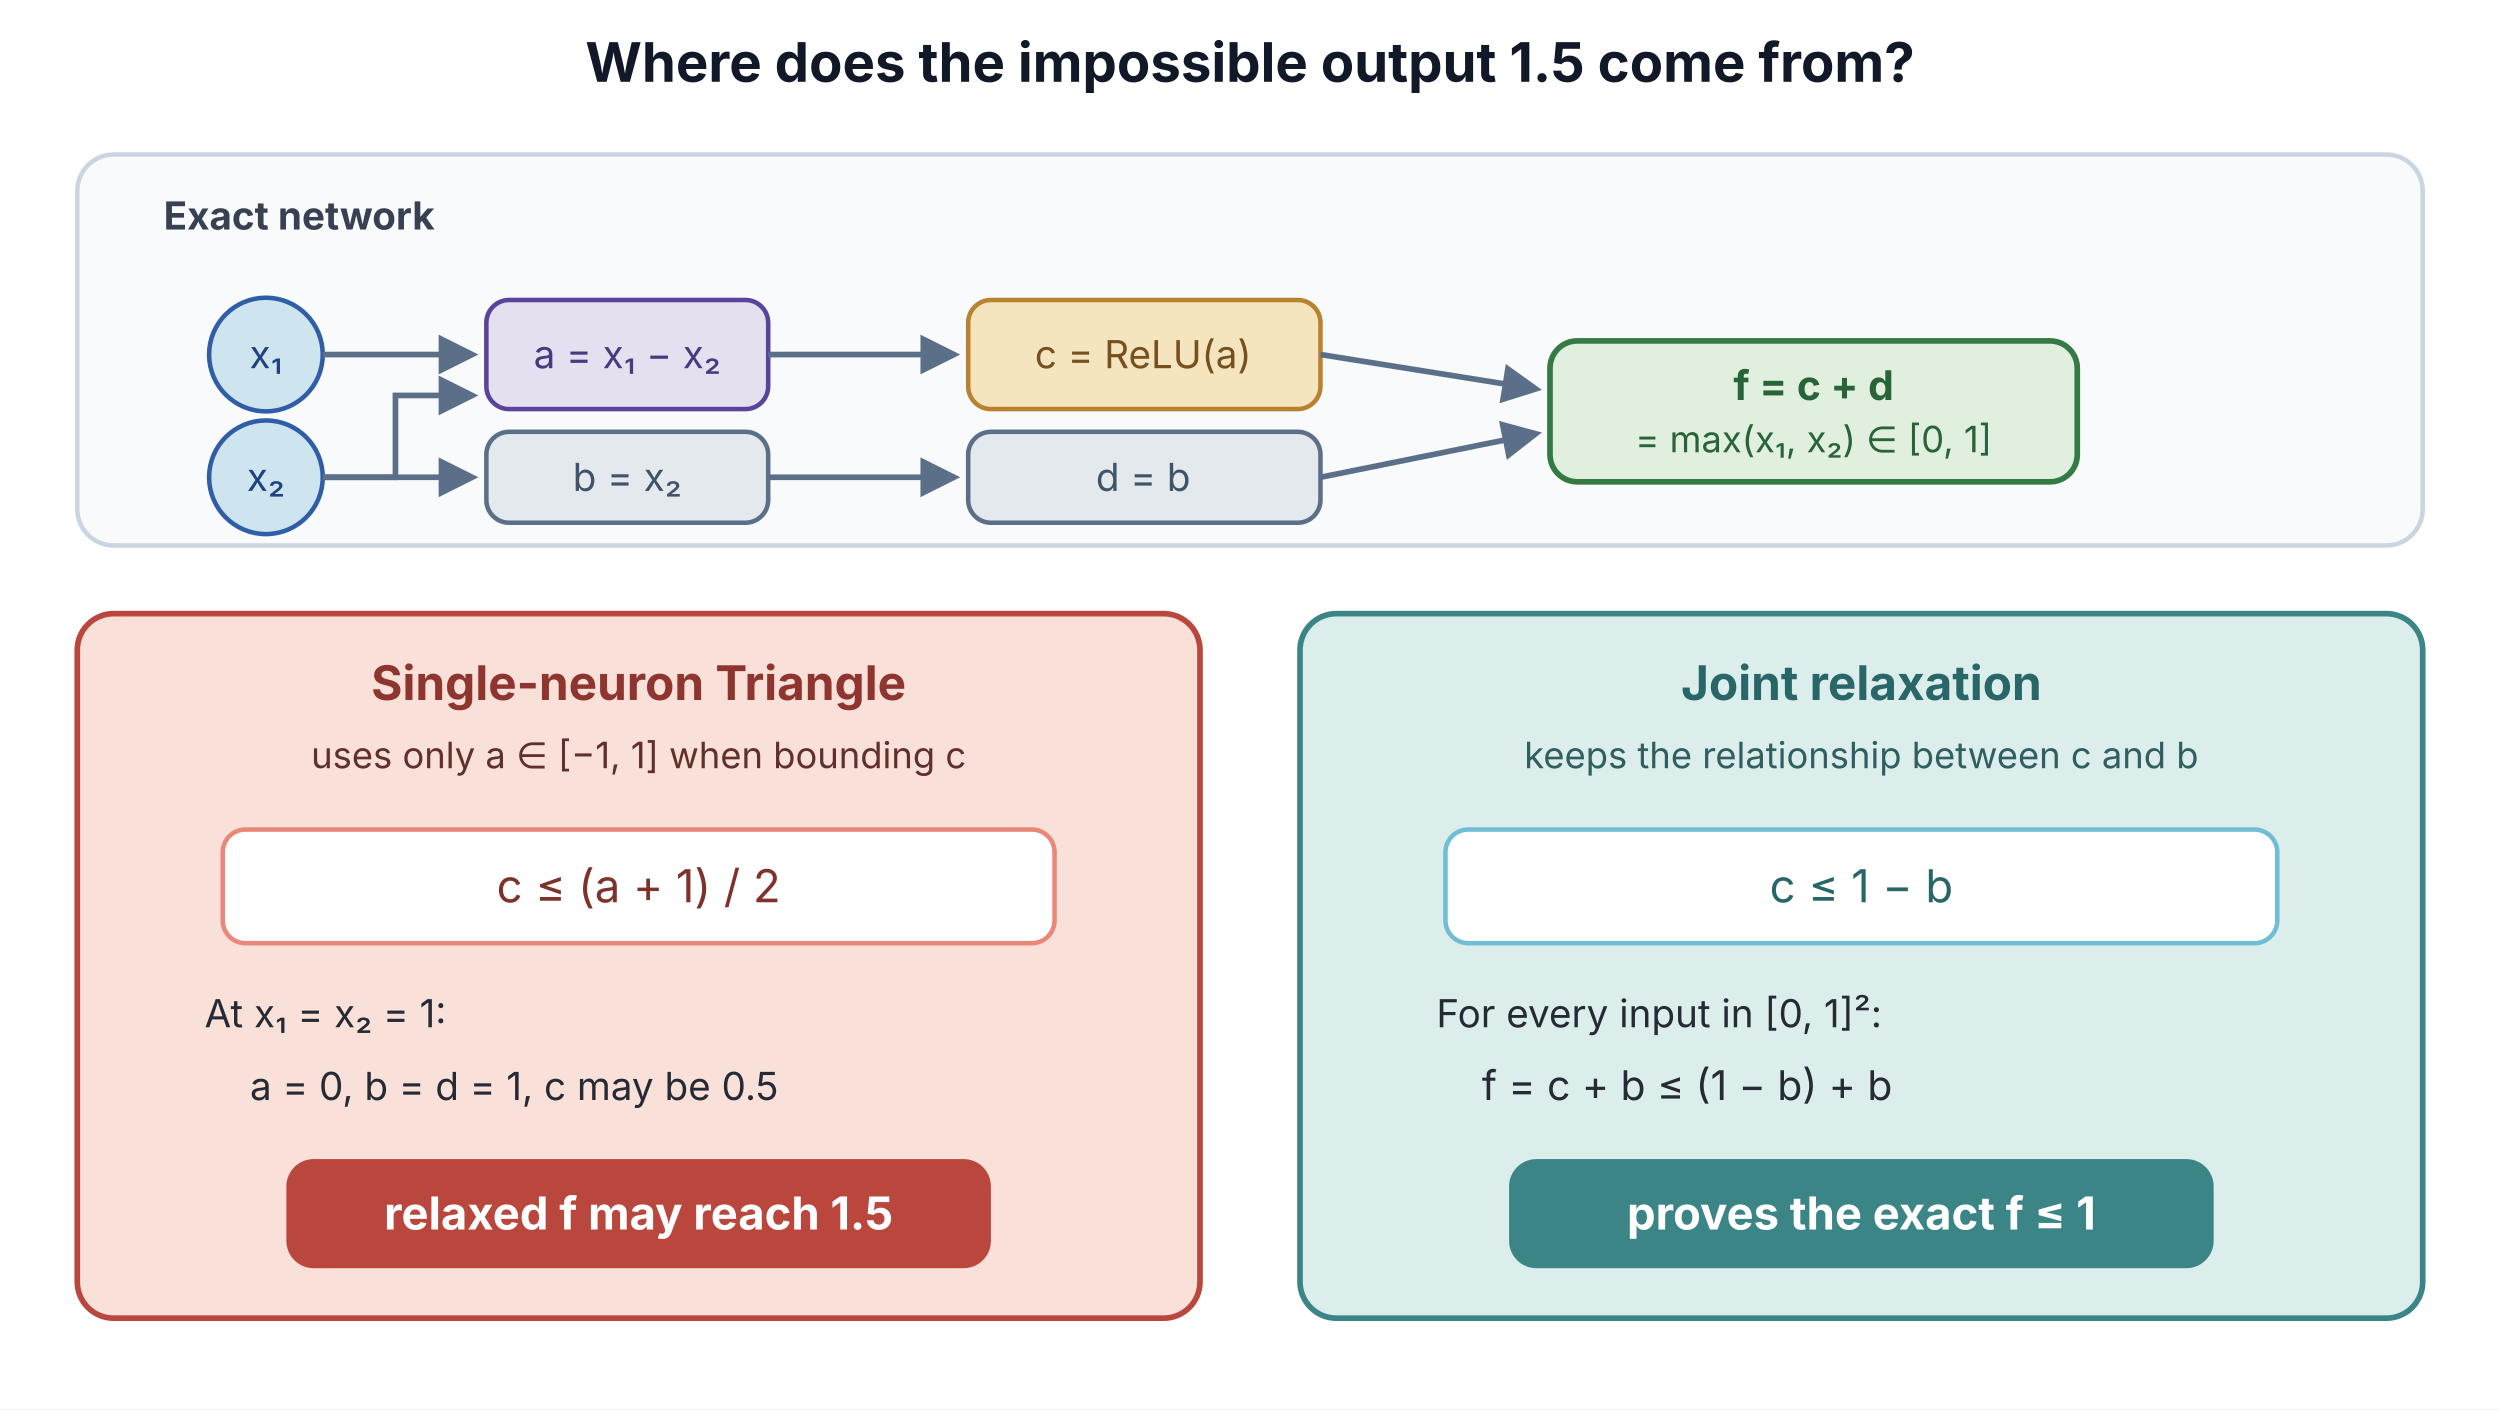
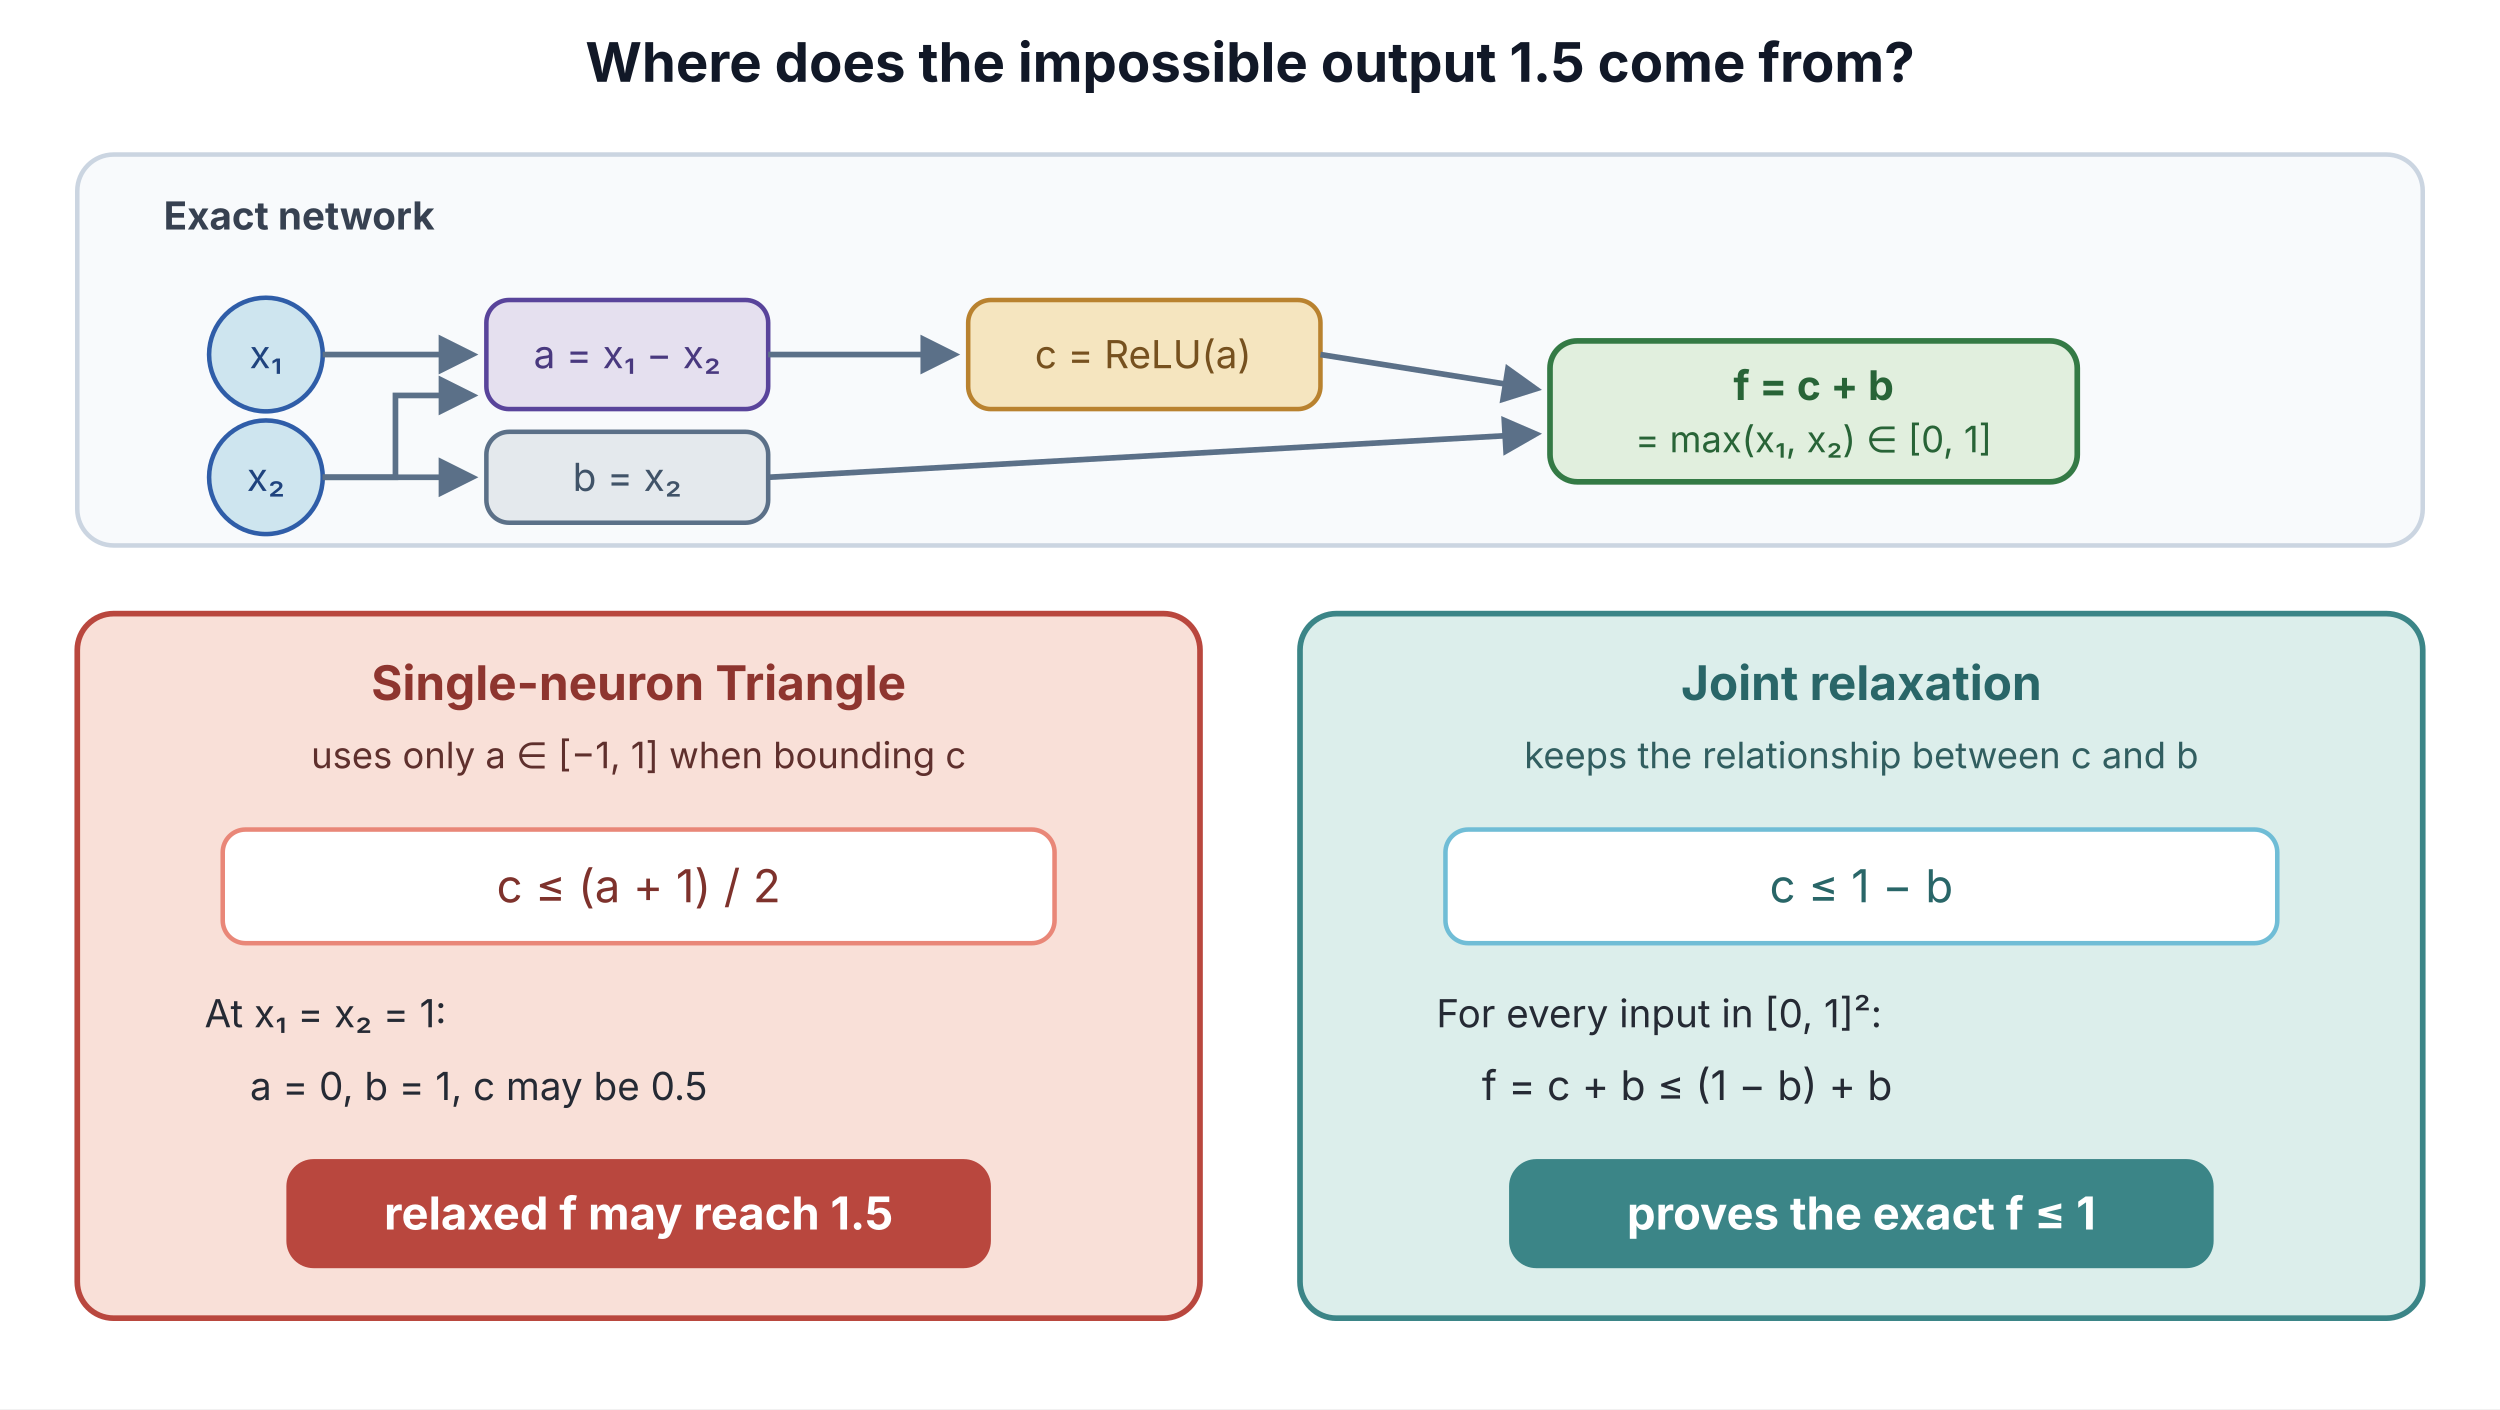
<svg xmlns="http://www.w3.org/2000/svg" viewBox="0 0 1100 620" role="img" aria-labelledby="title desc">
  <defs>
    <marker id="arrow" viewBox="0 0 10 10" refX="8" refY="5" markerWidth="7" markerHeight="7" orient="auto">
      <path d="M0 0L10 5L0 10Z" fill="#5b7088" />
    </marker>
  </defs>
  <rect width="1100" height="620" fill="#fff" />
  <text x="550" y="36" text-anchor="middle" font-family="-apple-system,BlinkMacSystemFont,'Segoe UI',sans-serif" font-size="24" font-weight="650" fill="#111827">Where does the impossible output 1.5 come from?</text>
  <g font-family="-apple-system,BlinkMacSystemFont,'Segoe UI',sans-serif">
    <rect x="34" y="68" width="1032" height="172" rx="16" fill="#f8fafc" stroke="#cbd5e1" stroke-width="2" />
    <text x="72" y="101" font-size="17" font-weight="650" fill="#374151">Exact network</text>
    <circle cx="117" cy="156" r="25" fill="#cee5ef" stroke="#2f5da8" stroke-width="2" />
    <text x="117" y="162" text-anchor="middle" font-size="17" fill="#1f437e">x₁</text>
    <circle cx="117" cy="210" r="25" fill="#cee5ef" stroke="#2f5da8" stroke-width="2" />
    <text x="117" y="216" text-anchor="middle" font-size="17" fill="#1f437e">x₂</text>
    <rect x="214" y="132" width="124" height="48" rx="10" fill="#e5e0ef" stroke="#59449b" stroke-width="2" />
    <text x="276" y="162" text-anchor="middle" font-size="17" fill="#49397f">a = x₁ − x₂</text>
    <rect x="214" y="190" width="124" height="40" rx="10" fill="#e4e9ed" stroke="#5b7088" stroke-width="2" />
    <text x="276" y="216" text-anchor="middle" font-size="17" fill="#405368">b = x₂</text>
    <rect x="426" y="132" width="155" height="48" rx="10" fill="#f5e5bf" stroke="#b9822f" stroke-width="2" />
    <text x="503" y="162" text-anchor="middle" font-size="17" fill="#76511f">c = ReLU(a)</text>
-     <rect x="426" y="190" width="155" height="40" rx="10" fill="#e4e9ed" stroke="#5b7088" stroke-width="2" />
-     <text x="503" y="216" text-anchor="middle" font-size="17" fill="#405368">d = b</text>
    <rect x="682" y="150" width="232" height="62" rx="12" fill="#e1efde" stroke="#347a45" stroke-width="2.5" />
-     <text x="798" y="176" text-anchor="middle" font-size="18" font-weight="650" fill="#286437">f = c + d</text>
+     <text x="798" y="176" text-anchor="middle" font-size="18" font-weight="650" fill="#286437">f = c + b</text>
    <text x="798" y="199" text-anchor="middle" font-size="16" fill="#286437">= max(x₁, x₂) ∈ [0, 1]</text>
    <g stroke="#5b7088" stroke-width="2.5" fill="none" marker-end="url(#arrow)">
      <line x1="142" y1="156" x2="207" y2="156" />
      <path d="M142 210 H174 V174 H207" />
      <line x1="142" y1="210" x2="207" y2="210" />
      <line x1="338" y1="156" x2="419" y2="156" />
-       <line x1="338" y1="210" x2="419" y2="210" />
      <line x1="581" y1="156" x2="675" y2="171" />
-       <line x1="581" y1="210" x2="675" y2="191" />
+       <line x1="338" y1="210" x2="675" y2="191" />
    </g>
    <rect x="34" y="270" width="494" height="310" rx="16" fill="#f9e0d8" stroke="#b9473e" stroke-width="2.5" />
    <text x="281" y="308" text-anchor="middle" font-size="21" font-weight="700" fill="#8e352f">Single-neuron Triangle</text>
    <text x="281" y="338" text-anchor="middle" font-size="16" fill="#5f302d">uses only a ∈ [−1, 1] when bounding c</text>
    <rect x="98" y="365" width="366" height="50" rx="10" fill="#fff" stroke="#e98778" stroke-width="2" />
    <text x="281" y="397" text-anchor="middle" font-size="20" fill="#7e322c">c ≤ (a + 1) / 2</text>
    <text x="90" y="452" font-size="17" fill="#252a34">At x₁ = x₂ = 1:</text>
-     <text x="110" y="484" font-size="17" fill="#252a34">a = 0,  b = d = 1,  c may be 0.5</text>
+     <text x="110" y="484" font-size="17" fill="#252a34">a = 0,  b = 1,  c may be 0.5</text>
    <rect x="126" y="510" width="310" height="48" rx="12" fill="#b9473e" />
    <text x="281" y="541" text-anchor="middle" font-size="20" font-weight="700" fill="#fff">relaxed f may reach 1.5</text>
    <rect x="572" y="270" width="494" height="310" rx="16" fill="#dceeeB" stroke="#3b8587" stroke-width="2.5" />
    <text x="819" y="308" text-anchor="middle" font-size="21" font-weight="700" fill="#296668">Joint relaxation</text>
    <text x="819" y="338" text-anchor="middle" font-size="16" fill="#315e60">keeps the relationship between c and b</text>
    <rect x="636" y="365" width="366" height="50" rx="10" fill="#fff" stroke="#70bdd6" stroke-width="2" />
    <text x="819" y="397" text-anchor="middle" font-size="20" fill="#296668">c ≤ 1 − b</text>
    <text x="632" y="452" font-size="17" fill="#252a34">For every input in [0, 1]²:</text>
    <text x="652" y="484" font-size="18" fill="#252a34">f = c + b ≤ (1 − b) + b</text>
    <rect x="664" y="510" width="310" height="48" rx="12" fill="#3b8587" />
    <text x="819" y="541" text-anchor="middle" font-size="20" font-weight="700" fill="#fff">proves the exact f ≤ 1</text>
  </g>
</svg>
